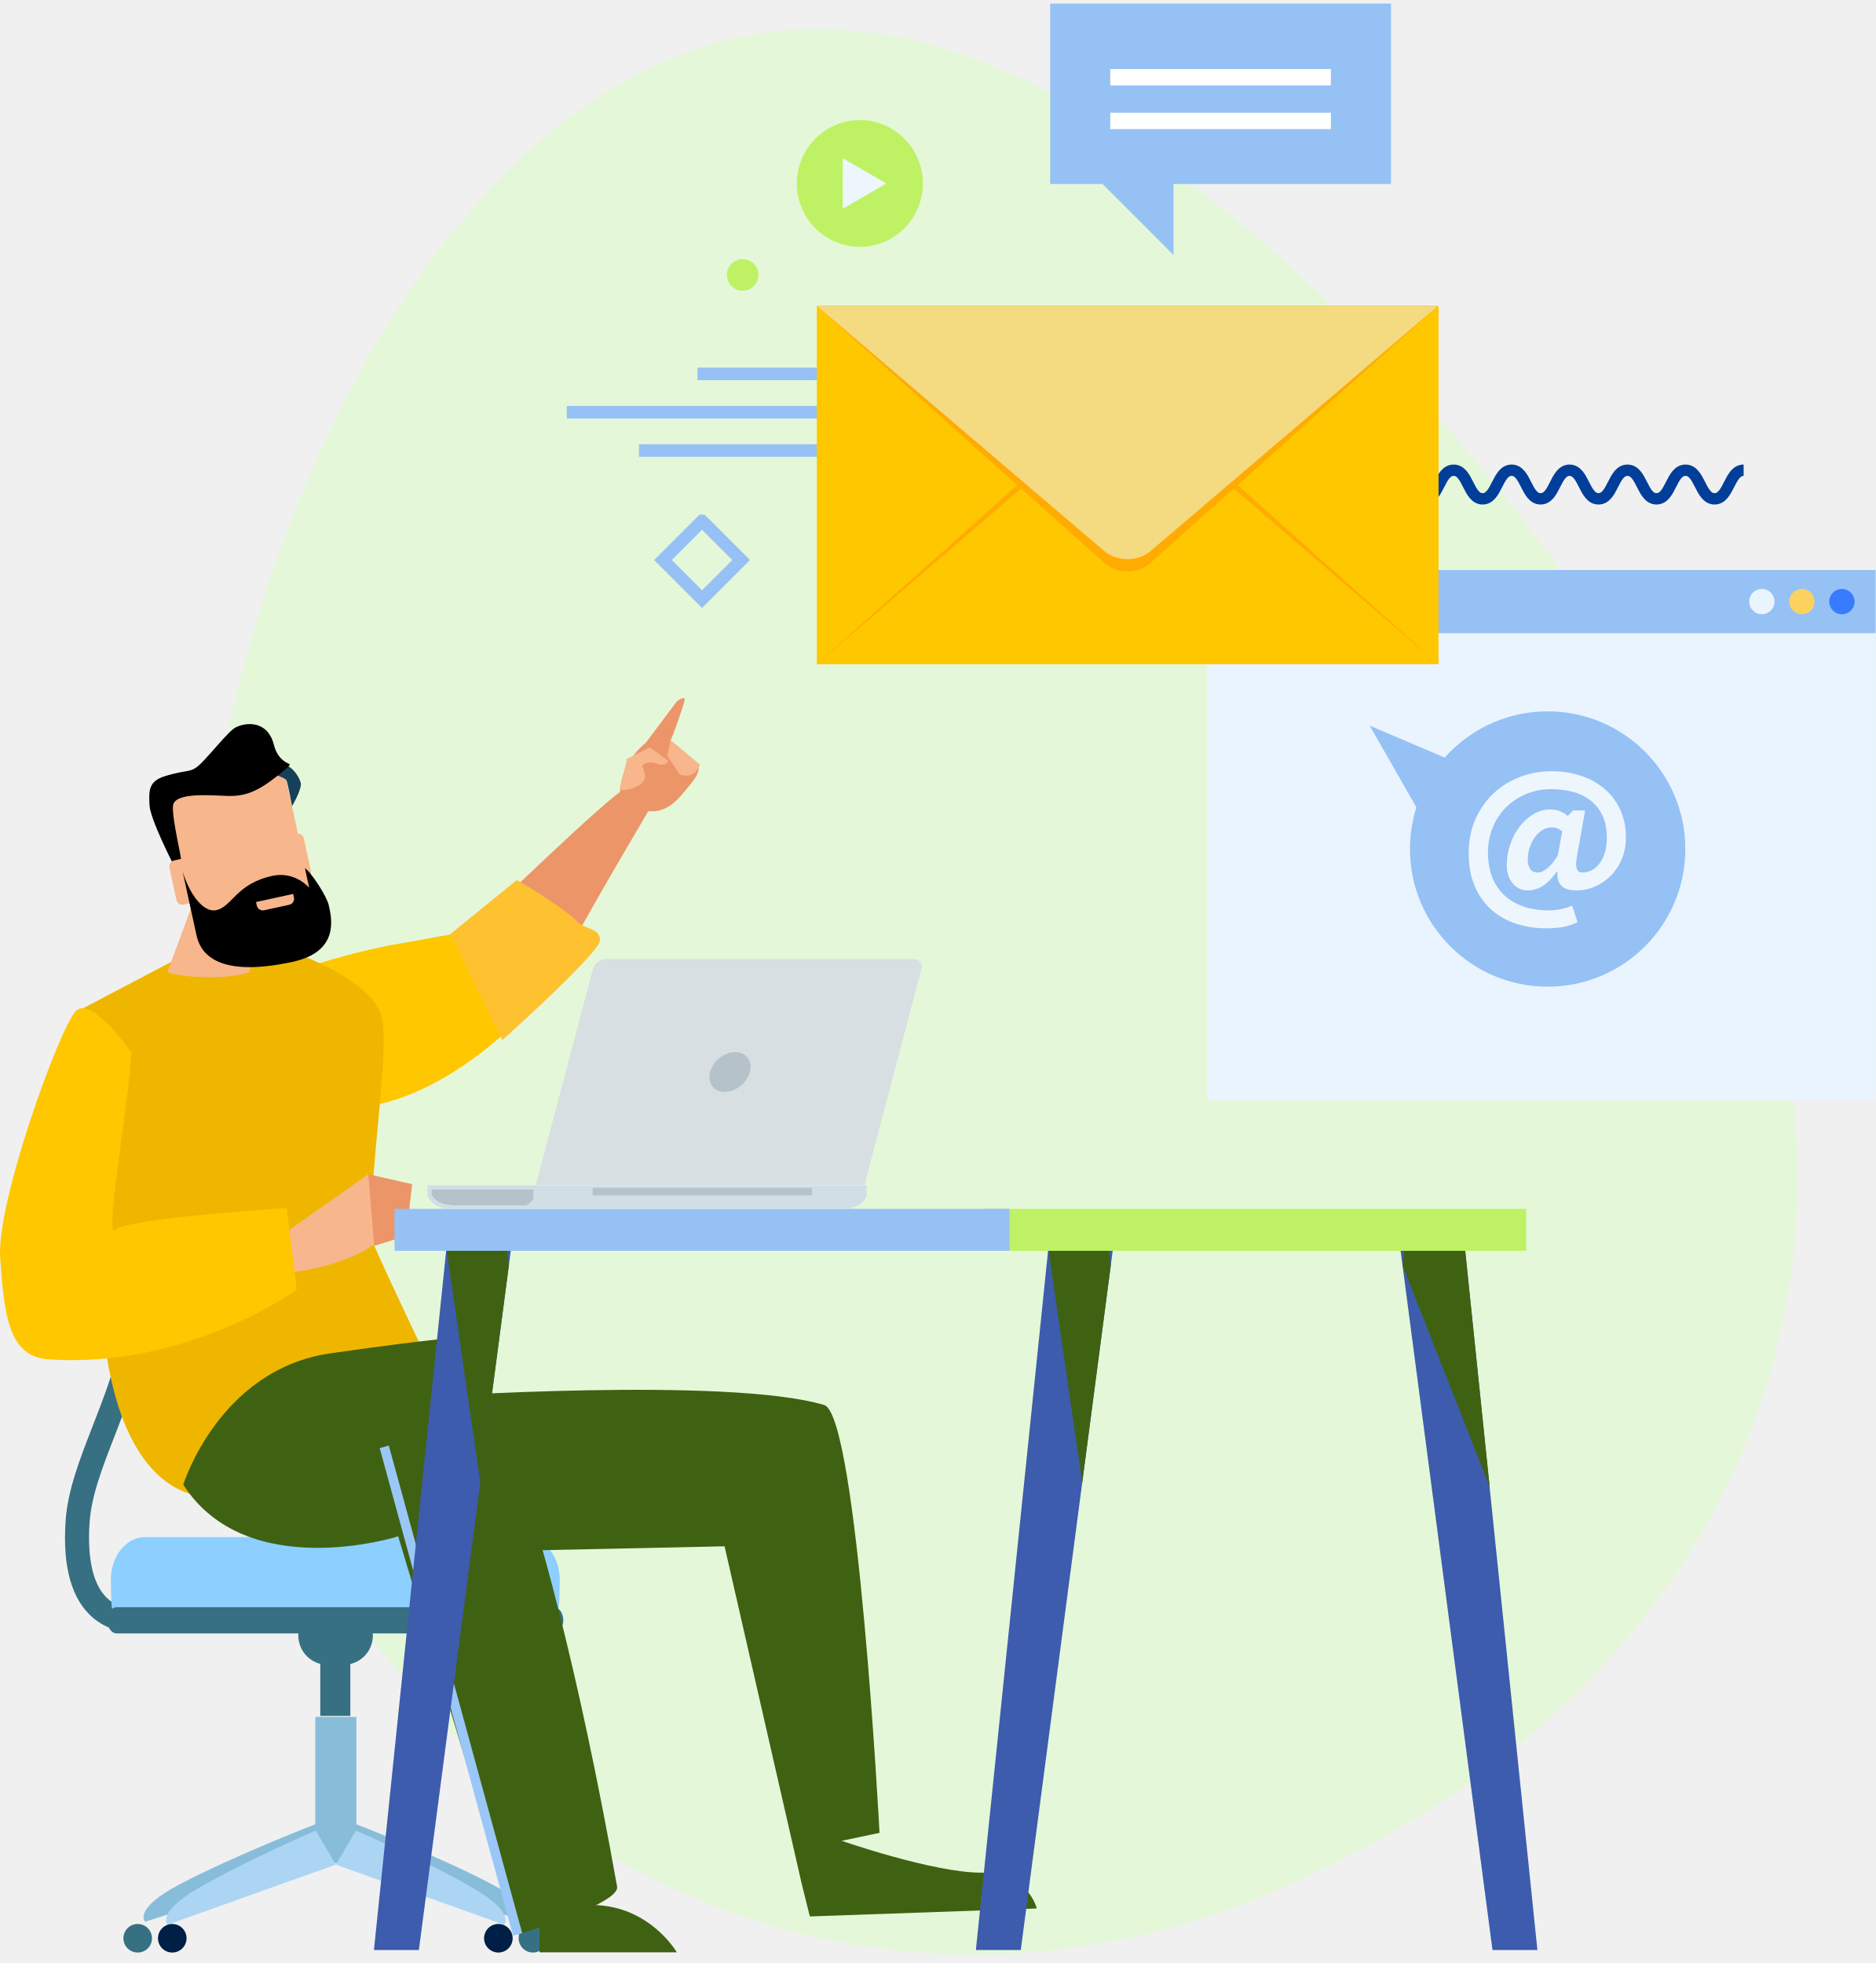
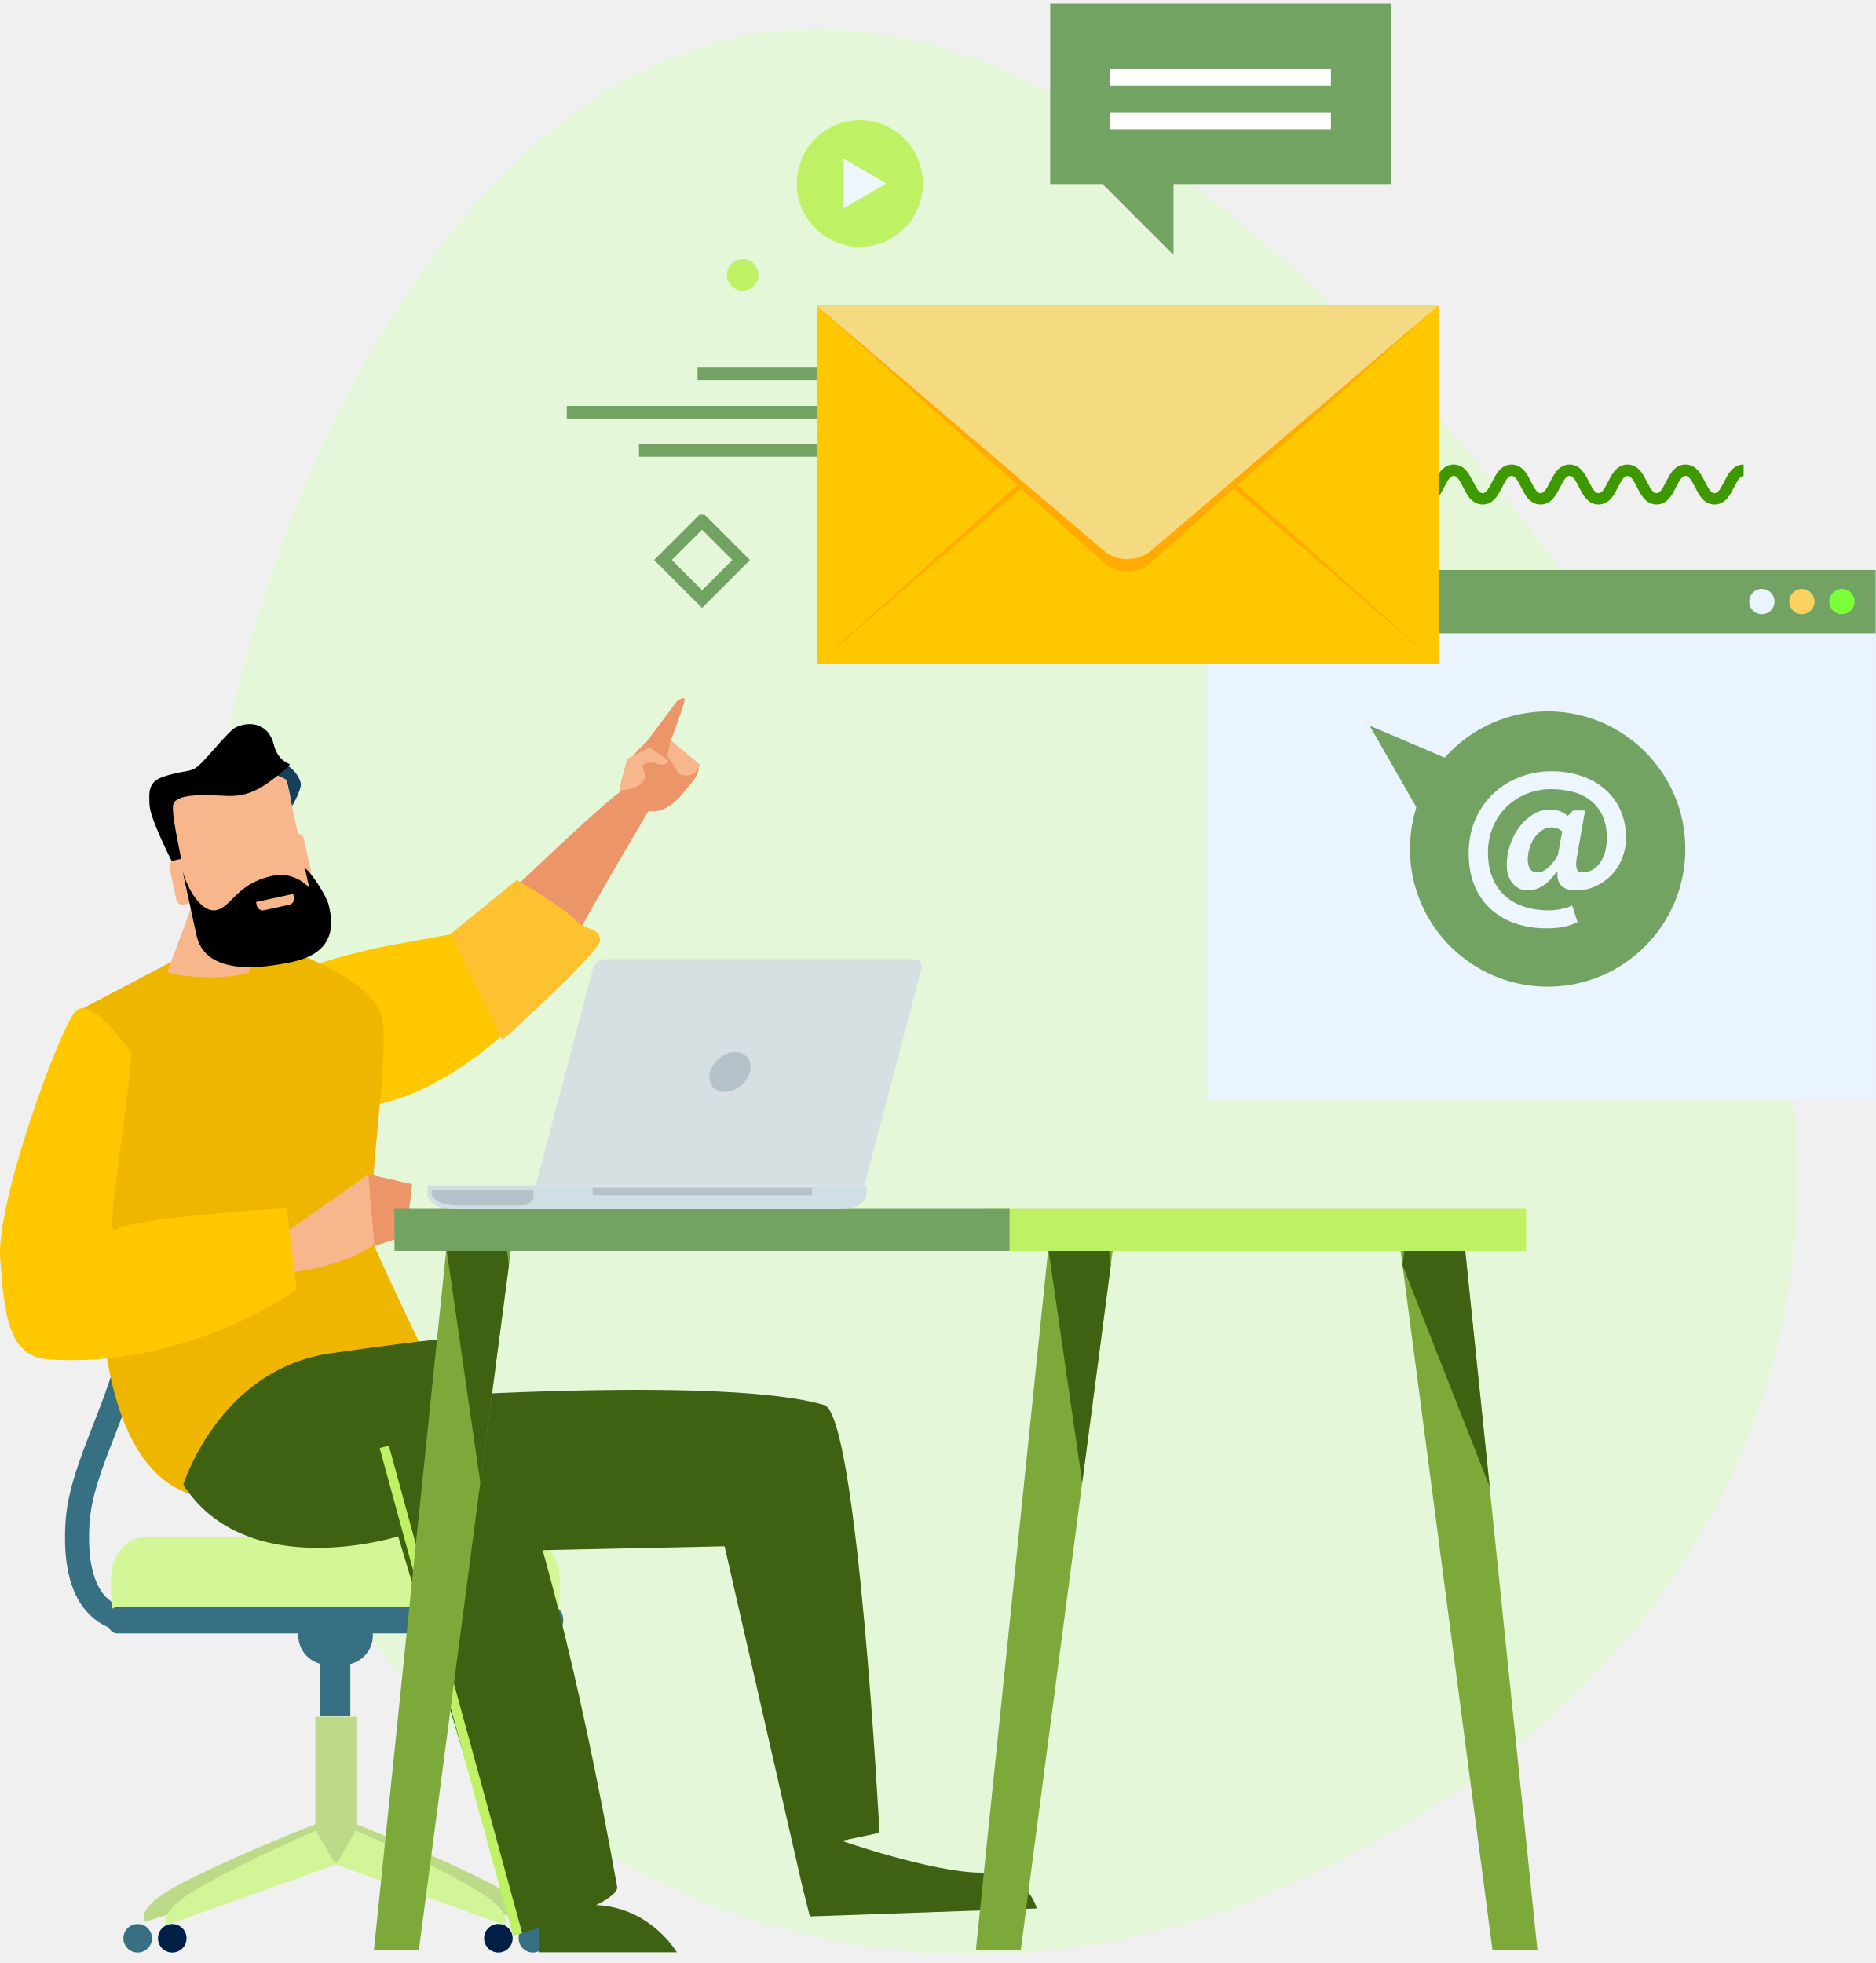
<svg xmlns="http://www.w3.org/2000/svg" viewBox="0 0 150 157" fill="none">
  <g id="Contact Info" clip-path="url(#clip0_227_185)">
    <path id="Vector" d="M16.285 92.396c-2.456-24.198 3.848-47.23 12.905-63.42C38.431 12.633 50.428 3.139 63.541 2.374c13.24-.769 26.08 6.95 38.877 18.245 12.614 11.439 25.187 26.452 33.564 43.519 17.435 33.014 5.315 70.102-33.8 87.012-38.863 16.933-82.082-9.027-85.897-58.753z" fill="#E5F7D9" />
    <path id="Vector_2" d="M149.999 45.587H96.547v42.422H150V45.588z" fill="#EAF4FE" />
-     <path id="Vector_3" d="M149.999 45.587H96.547v5.055H150v-5.055z" fill="#95C1F5" />
-     <path id="Vector_4" d="M146.292 48.116a1.011 1.011 0 1 0 2.024.001 1.011 1.011 0 0 0-2.024-.001z" fill="#387BFF" />
+     <path id="Vector_3" d="M149.999 45.587H96.547v5.055H150v-5.055z" fill="#72A363" />
+     <path id="Vector_4" d="M146.292 48.116a1.011 1.011 0 1 0 2.024.001 1.011 1.011 0 0 0-2.024-.001z" fill="#7BFF38" />
    <path id="Vector_5" d="M143.092 48.116c0 .556.451 1.011 1.011 1.011a1.011 1.011 0 0 0 0-2.023c-.56 0-1.011.45-1.011 1.012z" fill="#FBD260" />
    <path id="Vector_6" d="M139.889 48.116a1.012 1.012 0 1 0 2.024-.002 1.012 1.012 0 0 0-2.024.002z" fill="#EAF4FE" />
    <path id="Vector_7" d="M10.724 130.558c-.84 0-2.166-.192-3.328-1.203-1.672-1.454-2.396-4.041-2.152-7.685.163-2.461 1.131-4.95 2.157-7.589 1.726-4.438 3.681-9.466 2.66-16.117l1.9-.292c1.099 7.16-1.046 12.674-2.766 17.105-1.013 2.604-1.889 4.855-2.033 7.019-.196 2.957.313 5.064 1.479 6.092 1.102.976 2.482.725 2.54.714l.386 1.884c-.035.007-.36.072-.843.072z" fill="#367082" />
-     <path id="Vector_8" d="M25.461 145.808l1.873 2.856L11.61 153.7s-1.05-1.004 2.808-3.021c4.49-2.351 11.043-4.871 11.043-4.871z" fill="#88BDDA" />
-     <path id="Vector_9" d="M28.254 145.808l-1.872 2.856 15.723 5.036s1.05-1.004-2.808-3.021c-4.492-2.351-11.043-4.871-11.043-4.871z" fill="#88BDDA" />
-     <path id="Vector_10" d="M28.5 137.316h-3.285v11.697H28.5v-11.697z" fill="#88BDDA" />
-     <path id="Vector_11" d="M25.251 146.411l1.602 2.723-13.46 4.806s-.898-.957 2.403-2.883c3.846-2.243 9.455-4.646 9.455-4.646z" fill="#ACD5F4" />
-     <path id="Vector_12" d="M28.462 146.411l-1.6 2.723 13.459 4.806s.899-.957-2.404-2.883c-3.845-2.243-9.455-4.646-9.455-4.646z" fill="#ACD5F4" />
+     <path id="Vector_8" d="M25.461 145.808l1.873 2.856L11.61 153.7s-1.05-1.004 2.808-3.021c4.49-2.351 11.043-4.871 11.043-4.871z" fill="#BDDA88" />
+     <path id="Vector_9" d="M28.254 145.808l-1.872 2.856 15.723 5.036s1.05-1.004-2.808-3.021c-4.492-2.351-11.043-4.871-11.043-4.871z" fill="#BDDA88" />
+     <path id="Vector_10" d="M28.5 137.316h-3.285v11.697H28.5v-11.697z" fill="#BDDA88" />
+     <path id="Vector_11" d="M25.251 146.411l1.602 2.723-13.46 4.806s-.898-.957 2.403-2.883c3.846-2.243 9.455-4.646 9.455-4.646z" fill="#D2F597" />
+     <path id="Vector_12" d="M28.462 146.411l-1.6 2.723 13.459 4.806s.899-.957-2.404-2.883c-3.845-2.243-9.455-4.646-9.455-4.646z" fill="#D2F597" />
    <path id="Vector_13" d="M14.918 155.023a1.141 1.141 0 1 1-2.283-.002 1.141 1.141 0 0 1 2.283.002z" fill="#001F46" />
    <path id="Vector_14" d="M40.998 155.023a1.142 1.142 0 1 1-2.285-.005 1.142 1.142 0 0 1 2.285.005z" fill="#001F46" />
    <path id="Vector_15" d="M12.154 155.023a1.142 1.142 0 1 1-2.285-.003 1.142 1.142 0 0 1 2.285.003z" fill="#367082" />
    <path id="Vector_16" d="M43.76 155.023a1.141 1.141 0 1 1-2.282-.002 1.141 1.141 0 0 1 2.282.002z" fill="#367082" />
    <path id="Vector_17" d="M28.017 133.029h-2.403v4.207h2.403v-4.207z" fill="#367082" />
    <path id="Vector_18" d="M29.82 130.807a2.344 2.344 0 0 1-2.343 2.343h-1.323a2.344 2.344 0 0 1 0-4.687h1.323a2.343 2.343 0 0 1 2.343 2.344z" fill="#367082" />
-     <path id="Vector_19" d="M44.678 128.664c.056-.276.089-2.006.089-2.303 0-1.892-1.223-3.425-2.732-3.425H11.594c-1.508 0-2.731 1.533-2.731 3.425 0 .297.032 2.027.091 2.303h35.724z" fill="#8DCFFF" />
+     <path id="Vector_19" d="M44.678 128.664c.056-.276.089-2.006.089-2.303 0-1.892-1.223-3.425-2.732-3.425H11.594c-1.508 0-2.731 1.533-2.731 3.425 0 .297.032 2.027.091 2.303h35.724z" fill="#D3F697" />
    <path id="Vector_20" d="M8.582 129.591c0 .58.337 1.05.756 1.05h34.953c.42 0 .758-.471.758-1.05 0-.579-.338-1.049-.758-1.049H9.34c-.42 0-.757.47-.757 1.049z" fill="#367082" />
-     <path id="Vector_21" d="M10.286 111.086c.752.055 5.523.139 6.345.15 5.224.063 9.722-.918 9.973-2.204a44.597 44.597 0 0 0 .135-16.177c-.223-1.285-4.79-2.265-10.123-2.2-.838.01-5.708.094-6.474.15a43.762 43.762 0 0 1 .144 20.281z" fill="#8DCFFF" />
+     <path id="Vector_21" d="M10.286 111.086c.752.055 5.523.139 6.345.15 5.224.063 9.722-.918 9.973-2.204a44.597 44.597 0 0 0 .135-16.177c-.223-1.285-4.79-2.265-10.123-2.2-.838.01-5.708.094-6.474.15a43.762 43.762 0 0 1 .144 20.281z" fill="#D3F697" />
    <path id="Vector_22" d="M9.568 90.805c-.584.007-.993.285-.911.62a43.714 43.714 0 0 1 .163 19.044c-.074.337.33.614.903.62.572.008 1.102-.261 1.174-.597a43.768 43.768 0 0 0-.124-19.09c-.079-.338-.618-.605-1.205-.597z" fill="#367082" />
    <path id="Vector_23" d="M9.335 111.076c.153.05 1.189.088 1.37.091 1.138.014 2.31-.99 2.536-2.255a43.828 43.828 0 0 0-.073-15.931c-.237-1.266-1.438-2.268-2.6-2.255-.184.003-1.236.043-1.394.092a43.726 43.726 0 0 1 .16 20.258z" fill="#7DC2F5" />
    <path id="Vector_24" d="M38.678 73.375s10.192-9.86 11.19-10.193c.997-.332 3.435-.776 3.435-.776s-6.316 10.637-7.645 13.295c-1.33 2.66-6.98-2.326-6.98-2.326z" fill="#EC9568" />
    <path id="Vector_25" d="M20.398 87.002s-2.515-6.254.332-7.977c2.846-1.723 8.914-3.182 11.125-3.541 4.424-.72 8.928-2.073 10.225.34 1.297 2.41 1.906 3.932.878 4.443-1.028.51-10.987 12.862-22.56 6.735z" fill="#FFC700" />
    <path id="Vector_26" d="M43.145 153.915v2.229h10.981s-1.75-3.024-5.41-3.661c-3.66-.636-5.571 1.433-5.571 1.433v-.001z" fill="#3F6212" />
    <path id="Vector_27" d="M33.755 111.74s24.452-1.665 32.158.632c2.673.797 4.425 34.219 4.425 34.219l-3.025.636s7.321 2.547 11.14 2.547c3.82 0 4.457 2.865 4.457 2.865l-18.146.637-.634-2.547-6.184-27.056-22.6.48-1.591-12.413z" fill="#3F6212" />
    <path id="Vector_28" d="M17.203 119.697s-7.321 1.273-8.913-13.05C6.7 92.323 6.221 80.864 6.221 80.864l9.072-4.774h7.958s6.685 2.228 7.321 5.41c.637 3.184-1.591 15.916-.636 18.144.954 2.229 4.456 9.55 4.456 9.55l-17.189 10.504v-.001z" fill="#EFB600" />
    <path id="Vector_29" d="M22.455 98.848l5.915-4.168 1.088-.766s1.91 2.865 1.114 4.775c-.796 1.91-6.525 3.183-7.48 3.023-.954-.159-.636-2.865-.636-2.865z" fill="#F7B68B" />
    <path id="Vector_30" d="M32.959 94.71l-.477 4.138-2.547.796-.478-5.73 3.502.796z" fill="#EC9568" />
    <path id="Vector_31" d="M14.656 118.742s2.865-9.231 11.778-10.505c8.912-1.273 10.504-1.273 10.504-1.273s6.048 8.276 12.414 43.927c.25 1.401-7.958 3.82-7.958 3.82l-9.549-31.831s-12.096 3.82-17.189-4.138z" fill="#3F6212" />
-     <path id="Vector_32" d="M30.731 115.718l10.663 38.993" stroke="#9AC7F7" stroke-width=".759" stroke-miterlimit="10" />
+     <path id="Vector_32" d="M30.731 115.718l10.663 38.993" stroke="#BEF264" stroke-width=".759" stroke-miterlimit="10" />
    <path id="Vector_33" d="M10.518 84.206s-3.183-4.616-4.456-3.342C4.789 82.137-.304 96.142.014 100.599c.319 4.456.63 7.889 3.82 8.116 11.141.796 19.894-5.57 19.894-5.57l-.796-6.525s-12.732.795-13.687 1.75c-.955.955.955-9.39 1.273-14.164z" fill="#FFC700" />
    <path id="Vector_34" d="M36.02 74.704l5.317-4.32s3.625 2.091 4.82 3.319c.662.678 1.827.494 1.827 1.492 0 .997-7.807 7.987-7.807 7.987l-4.158-8.478z" fill="#FEC12F" />
    <path id="Vector_35" d="M51.64 59.416l2.493-3.324s.72-.554.61-.056c-.111.499-.886 2.715-1.108 3.158a.248.248 0 0 0-.006.188c.149.487 2.2 1.315 2.25 1.945.055.72-.732 1.45-1.226 2.077-2.05 2.604-3.899.997-3.899.997s-1.44.443-1.108-1.662c.332-2.105 1.994-3.323 1.994-3.323z" fill="#EC9568" />
    <path id="Vector_36" d="M49.542 63.217l.603-2.527 1.828-.92 1.475 1.08s-.146.505-.921.228c-.776-.277-1.163.166-1.163.166l.256.79s.028 1.073-2.077 1.184v-.001z" fill="#F7B68B" />
    <path id="Vector_37" d="M55.982 61.16l-2.347-1.966-.27 1.24.976 1.495s1.184.52 1.641-.768z" fill="#F7B68B" />
    <path id="Vector_38" d="M15.92 70.876a661.935 661.935 0 0 1-2.536 6.854c.564.394 4.875.721 6.578 0 .178-1.611.74-3.915 1.063-5.163l-5.105-1.691z" fill="#F7B68B" />
    <path id="Vector_39" d="M25.01 72.122c.176.8-.33 1.587-1.128 1.76l-6.506 1.416a1.48 1.48 0 0 1-1.76-1.131l-2.094-9.635a1.48 1.48 0 0 1 1.131-1.761l6.504-1.411a1.477 1.477 0 0 1 1.76 1.13l2.094 9.631z" fill="#F7B68B" />
    <path id="Vector_40" d="M23.357 64.473s.67-1.12.706-1.73c.02-.307-.501-1.341-1.316-1.606-.815-.263-1.245.65-1.245.65s1.293.39 1.405.618c.113.23.45 2.068.45 2.068z" fill="#163F59" />
    <path id="Vector_41" d="M13.802 69.01s-1.787-3.488-1.844-4.61c-.055-1.127-.097-1.904 1.199-2.312 1.944-.61 2.06-.196 2.893-1.01.833-.809 2.25-2.637 2.813-2.91.943-.46 2.569-.466 3.036 1.389.344 1.368 1.288 1.516 1.274 1.574-.041.184-.368.421-.93.873-1.612 1.297-2.656 1.714-4.118 1.652-1.465-.058-4.213-.282-4.292.808-.079 1.09.723 4.195.657 4.461-.07.269-.407.216-.688.085z" fill="#000" />
    <path id="Vector_42" d="M16.48 71.457a.495.495 0 0 1-.378.587l-1.405.304a.493.493 0 0 1-.587-.376l-.56-2.568a.497.497 0 0 1 .378-.589l1.406-.304a.49.49 0 0 1 .585.376l.562 2.57z" fill="#F7B68B" />
    <path id="Vector_43" d="M24.856 69.632a.49.49 0 0 1-.374.588l-1.404.306a.495.495 0 0 1-.589-.379l-.557-2.567a.493.493 0 0 1 .376-.586l1.406-.307a.496.496 0 0 1 .585.38l.558 2.566v-.001z" fill="#F7B68B" />
    <path id="Vector_44" d="M14.609 69.72l1.099 5.057c.248 1.144 1.252 3.554 7.71 2.146 3.824-.828 3.074-3.609 2.871-4.533-.153-.702-1.406-2.634-1.897-2.95-.017-.01.34 1.566.34 1.566s-1.128-1.35-2.944-.956c-2.933.637-3.225 2.499-4.524 2.75-1.001.192-2.099-1.266-2.655-3.08z" fill="#000" />
    <path id="Vector_45" d="M21.125 72.801l2.006-.437a.492.492 0 0 0 .376-.588l-.061-.28-2.97.648.06.28c.06.266.322.435.588.378z" fill="#F7B68B" />
-     <path id="Vector_46" d="M33.499 155.961h-3.594l5.929-57.412h5.21l-7.545 57.412z" fill="#3D5CAD" />
+     <path id="Vector_46" d="M33.499 155.961h-3.594l5.929-57.412h5.21l-7.545 57.412z" fill="#7DA93A" />
    <path id="Vector_47" d="M40.697 101.195l-2.286 17.387-2.71-18.738.133-1.295h4.553l.31 2.646z" fill="#3F6212" />
-     <path id="Vector_48" d="M81.635 155.961h-3.591l5.927-57.412h5.21l-7.546 57.412z" fill="#3D5CAD" />
+     <path id="Vector_48" d="M81.635 155.961h-3.591l5.927-57.412h5.21l-7.546 57.412z" fill="#7DA93A" />
    <path id="Vector_49" d="M88.833 101.195l-2.285 17.387-2.712-18.738.135-1.295h4.554l.308 2.646z" fill="#3F6212" />
-     <path id="Vector_50" d="M119.358 155.961h3.593l-5.927-57.412h-5.21l7.544 57.412z" fill="#3D5CAD" />
+     <path id="Vector_50" d="M119.358 155.961h3.593l-5.927-57.412h-5.21l7.544 57.412z" fill="#7DA93A" />
    <path id="Vector_51" d="M112.161 101.195l6.973 17.718-1.978-19.07-.132-1.294h-4.554l-.309 2.646z" fill="#3F6212" />
    <path id="Vector_52" d="M122.053 96.684H78.735v3.356h43.318v-3.356z" fill="#BEF264" />
-     <path id="Vector_53" d="M80.738 96.684H31.551v3.356h49.187v-3.356z" fill="#95C1F5" />
+     <path id="Vector_53" d="M80.738 96.684H31.551v3.356h49.187v-3.356z" fill="#72A363" />
    <path id="Vector_54" d="M34.2 95.682l-.014-.027.014-.847h35.103v.847s.006.019 0 .027l-.09.158c-.45.735-1.26.867-2.187.867H36.478c-.927 0-1.735-.132-2.188-.867l-.09-.158z" fill="#D0DEE6" />
    <path id="Vector_55" d="M42.66 95.825s.006.016 0 .024l-.087.128c-.139.19-.313.33-.513.431h-5.338c-.891 0-1.67-.106-2.104-.7l-.084-.13a.125.125 0 0 1-.015-.021l.008-.417h8.133v.685z" fill="#B6C2C9" />
    <path id="Vector_56" d="M64.939 95.003h-17.54v.6h17.54v-.6z" fill="#B6C2C9" />
    <path id="Vector_57" d="M42.854 94.777l4.552-17.25c.12-.455.586-.824 1.041-.824h24.628c.454 0 .727.369.606.825l-4.55 17.249H42.853z" fill="#D7DFE2" />
    <path id="Vector_58" d="M56.782 85.74c-.233.88.294 1.595 1.174 1.595.879 0 1.782-.715 2.015-1.594.232-.882-.292-1.597-1.174-1.597-.882 0-1.783.715-2.015 1.597z" fill="#B6C2C9" />
-     <path id="Vector_59" d="M106.991 37.608c1.157 0 1.157 2.289 2.314 2.289s1.158-2.289 2.316-2.289c1.159 0 1.158 2.289 2.316 2.289 1.157 0 1.159-2.289 2.318-2.289s1.158 2.289 2.316 2.289c1.157 0 1.159-2.289 2.317-2.289 1.158 0 1.159 2.289 2.319 2.289 1.159 0 1.157-2.289 2.313-2.289 1.156 0 1.158 2.289 2.317 2.289 1.158 0 1.159-2.289 2.319-2.289 1.159 0 1.159 2.289 2.319 2.289s1.16-2.289 2.321-2.289c1.16 0 1.162 2.289 2.323 2.289 1.162 0 1.162-2.289 2.324-2.289" stroke="#003E99" stroke-width=".908" stroke-miterlimit="10" />
-     <path id="Vector_60" d="M55.786 29.903H88.24" stroke="#95C1F5" stroke-miterlimit="10" />
-     <path id="Vector_61" d="M45.329 32.968h32.453" stroke="#95C1F5" stroke-miterlimit="10" />
-     <path id="Vector_62" d="M51.099 36.033h32.453" stroke="#95C1F5" stroke-miterlimit="10" />
+     <path id="Vector_59" d="M106.991 37.608c1.157 0 1.157 2.289 2.314 2.289s1.158-2.289 2.316-2.289c1.159 0 1.158 2.289 2.316 2.289 1.157 0 1.159-2.289 2.318-2.289s1.158 2.289 2.316 2.289c1.157 0 1.159-2.289 2.317-2.289 1.158 0 1.159 2.289 2.319 2.289 1.159 0 1.157-2.289 2.313-2.289 1.156 0 1.158 2.289 2.317 2.289 1.158 0 1.159-2.289 2.319-2.289 1.159 0 1.159 2.289 2.319 2.289s1.16-2.289 2.321-2.289c1.16 0 1.162 2.289 2.323 2.289 1.162 0 1.162-2.289 2.324-2.289" stroke="#3E9900" stroke-width=".908" stroke-miterlimit="10" />
+     <path id="Vector_60" d="M55.786 29.903H88.24" stroke="#72A363" stroke-miterlimit="10" />
+     <path id="Vector_61" d="M45.329 32.968h32.453" stroke="#72A363" stroke-miterlimit="10" />
+     <path id="Vector_62" d="M51.099 36.033h32.453" stroke="#72A363" stroke-miterlimit="10" />
    <path id="Vector_63" d="M115.044 24.49H65.322v28.638h49.722V24.489z" fill="#FFC700" />
    <path id="Vector_64" d="M115.01 24.46H65.316l6.212 5.554 4.358 3.895 1.854 1.657 5.8 5.186 4.768 4.264c1.021.911 2.689.911 3.71 0l4.77-4.264 5.8-5.186 1.854-1.657 4.358-3.895 6.211-5.554h-.001z" fill="#FFAB01" />
    <path id="Vector_65" d="M75.885 44.043a777.4 777.4 0 0 1 1.854-1.595l5.8-4.986 4.769-4.101c1.02-.878 2.688-.878 3.71 0l4.769 4.101 5.8 4.986c.673.576 1.344 1.155 1.854 1.595l4.358 3.746 6.212 5.34-6.212-5.554-4.358-3.894c-.51-.456-1.181-1.059-1.854-1.658l-5.8-5.184-4.77-4.263c-1.02-.912-2.688-.912-3.71 0L83.54 36.84l-5.8 5.184-1.854 1.658-4.357 3.894-6.212 5.553 6.212-5.34 4.357-3.745z" fill="#FFAB01" />
    <path id="Vector_66" d="M115.01 24.46H65.316l6.212 5.299 4.358 3.717c.51.434 1.182 1.006 1.854 1.581l5.8 4.948 4.768 4.066c1.021.87 2.689.87 3.71 0l4.77-4.066 5.8-4.948 1.854-1.581 4.358-3.717 6.211-5.299h-.001z" fill="#F4DA80" />
-     <path id="Vector_67" d="M111.241.286H83.988v14.429h27.253V.286z" fill="#95C1F5" />
-     <path id="Vector_68" d="M93.851 20.393v-9.608h-9.607l9.607 9.608z" fill="#95C1F5" />
+     <path id="Vector_67" d="M111.241.286H83.988v14.429h27.253V.286z" fill="#72A363" />
+     <path id="Vector_68" d="M93.851 20.393v-9.608h-9.607l9.607 9.608z" fill="#72A363" />
    <path id="Vector_69" d="M106.437 5.523H88.793v1.31h17.644v-1.31z" fill="#fff" />
    <path id="Vector_70" d="M106.437 9.018H88.793v1.31h17.644v-1.31z" fill="#fff" />
-     <path id="Vector_71" d="M109.539 58.04l3.333 5.83 3.332 5.832 2.848-3.202 2.848-3.2-6.18-2.631-6.181-2.63z" fill="#95C1F5" />
-     <path id="Vector_72" d="M112.759 67.904c0 6.081 4.929 11.01 11.012 11.01 6.082 0 11.009-4.929 11.009-11.01 0-6.08-4.929-11.01-11.009-11.01-6.081 0-11.012 4.93-11.012 11.01z" fill="#95C1F5" />
+     <path id="Vector_71" d="M109.539 58.04l3.333 5.83 3.332 5.832 2.848-3.202 2.848-3.2-6.18-2.631-6.181-2.63z" fill="#72A363" />
+     <path id="Vector_72" d="M112.759 67.904c0 6.081 4.929 11.01 11.012 11.01 6.082 0 11.009-4.929 11.009-11.01 0-6.08-4.929-11.01-11.009-11.01-6.081 0-11.012 4.93-11.012 11.01z" fill="#72A363" />
    <path id="Vector_73" d="M125.802 64.823h.963l-.66 3.733c-.073.432-.076.744-.006.938.068.192.221.288.461.288.239 0 .473-.055.702-.164.23-.11.437-.28.621-.511.184-.229.332-.518.448-.867.114-.349.172-.762.172-1.24 0-.687-.115-1.276-.344-1.763a3.322 3.322 0 0 0-.944-1.205 3.88 3.88 0 0 0-1.412-.695 6.651 6.651 0 0 0-1.75-.22 5.13 5.13 0 0 0-1.997.384 5.024 5.024 0 0 0-1.606 1.06c-.454.45-.81.986-1.066 1.605a5.204 5.204 0 0 0-.387 2.018c0 .716.107 1.36.324 1.929a3.94 3.94 0 0 0 .943 1.454 4.21 4.21 0 0 0 1.535.922c.612.215 1.312.324 2.102.324.265 0 .568-.032.909-.097.34-.065.646-.16.922-.288l.428 1.322a4.596 4.596 0 0 1-1.15.386c-.39.073-.837.11-1.343.11a7.669 7.669 0 0 1-2.473-.385 5.544 5.544 0 0 1-1.969-1.144 5.209 5.209 0 0 1-1.301-1.88c-.313-.749-.469-1.615-.469-2.597 0-1.001.179-1.905.538-2.715a6.271 6.271 0 0 1 1.446-2.065 6.4 6.4 0 0 1 2.108-1.316 6.985 6.985 0 0 1 2.534-.46c.844 0 1.629.121 2.355.364a5.608 5.608 0 0 1 1.887 1.047c.533.455.95 1.01 1.253 1.667.304.656.455 1.403.455 2.237 0 .588-.103 1.139-.31 1.654a4.13 4.13 0 0 1-.853 1.337 4.149 4.149 0 0 1-1.268.895 3.68 3.68 0 0 1-1.549.33c-.23 0-.444-.026-.641-.076a1.143 1.143 0 0 1-.496-.254 1.06 1.06 0 0 1-.297-.47c-.064-.192-.083-.43-.055-.716h-.055a6.716 6.716 0 0 1-.448.565 3.3 3.3 0 0 1-.53.488 2.26 2.26 0 0 1-1.39.462c-.221 0-.433-.047-.634-.144a1.552 1.552 0 0 1-.524-.406 1.981 1.981 0 0 1-.352-.634 2.511 2.511 0 0 1-.13-.827c0-.57.092-1.122.276-1.66a4.946 4.946 0 0 1 .75-1.425 3.948 3.948 0 0 1 1.102-.998 2.535 2.535 0 0 1 1.329-.38c.322 0 .592.049.813.145.221.096.422.223.607.378l.427-.442-.001.002zm-.868 1.667a1.463 1.463 0 0 0-.373-.234 1.23 1.23 0 0 0-.481-.081c-.275 0-.53.076-.764.232-.235.157-.436.36-.607.607-.169.249-.3.526-.392.834a3.104 3.104 0 0 0-.138.902c0 .303.062.55.186.744.123.192.339.288.64.288a.876.876 0 0 0 .413-.117c.146-.077.29-.18.428-.309a3.72 3.72 0 0 0 .398-.44 3.7 3.7 0 0 0 .346-.526l.344-1.9z" fill="#EEF6FD" />
    <path id="Vector_74" d="M68.761 9.608c-2.78.002-5.034 2.272-5.034 5.07.003 2.799 2.26 5.065 5.042 5.062 2.781-.002 5.036-2.272 5.034-5.07-.001-2.796-2.26-5.065-5.042-5.062z" fill="#BEF264" />
    <path id="Vector_75" d="M70.81 14.713l-3.348 1.946a.143.143 0 0 1-.057.023.202.202 0 0 1-.007-.06l-.005-3.892c.003-.035.007-.056.008-.063.008.002.03.006.059.025l3.35 1.942c.032.02.047.032.054.037a.165.165 0 0 1-.054.042z" fill="#EEF6FD" />
-     <path id="Vector_76" d="M56.145 41.664L53.02 44.79l3.126 3.127 3.127-3.126-3.127-3.127z" stroke="#95C1F5" stroke-miterlimit="10" />
+     <path id="Vector_76" d="M56.145 41.664L53.02 44.79l3.126 3.127 3.127-3.126-3.127-3.127z" stroke="#72A363" stroke-miterlimit="10" />
    <path id="Vector_77" d="M60.654 21.985a1.261 1.261 0 1 1-2.523.001 1.261 1.261 0 0 1 2.523 0z" fill="#BEF264" />
  </g>
  <defs>
    <clipPath id="clip0_227_185">
      <path fill="#fff" d="M0 .286h150V156.32H0z" />
    </clipPath>
  </defs>
</svg>
